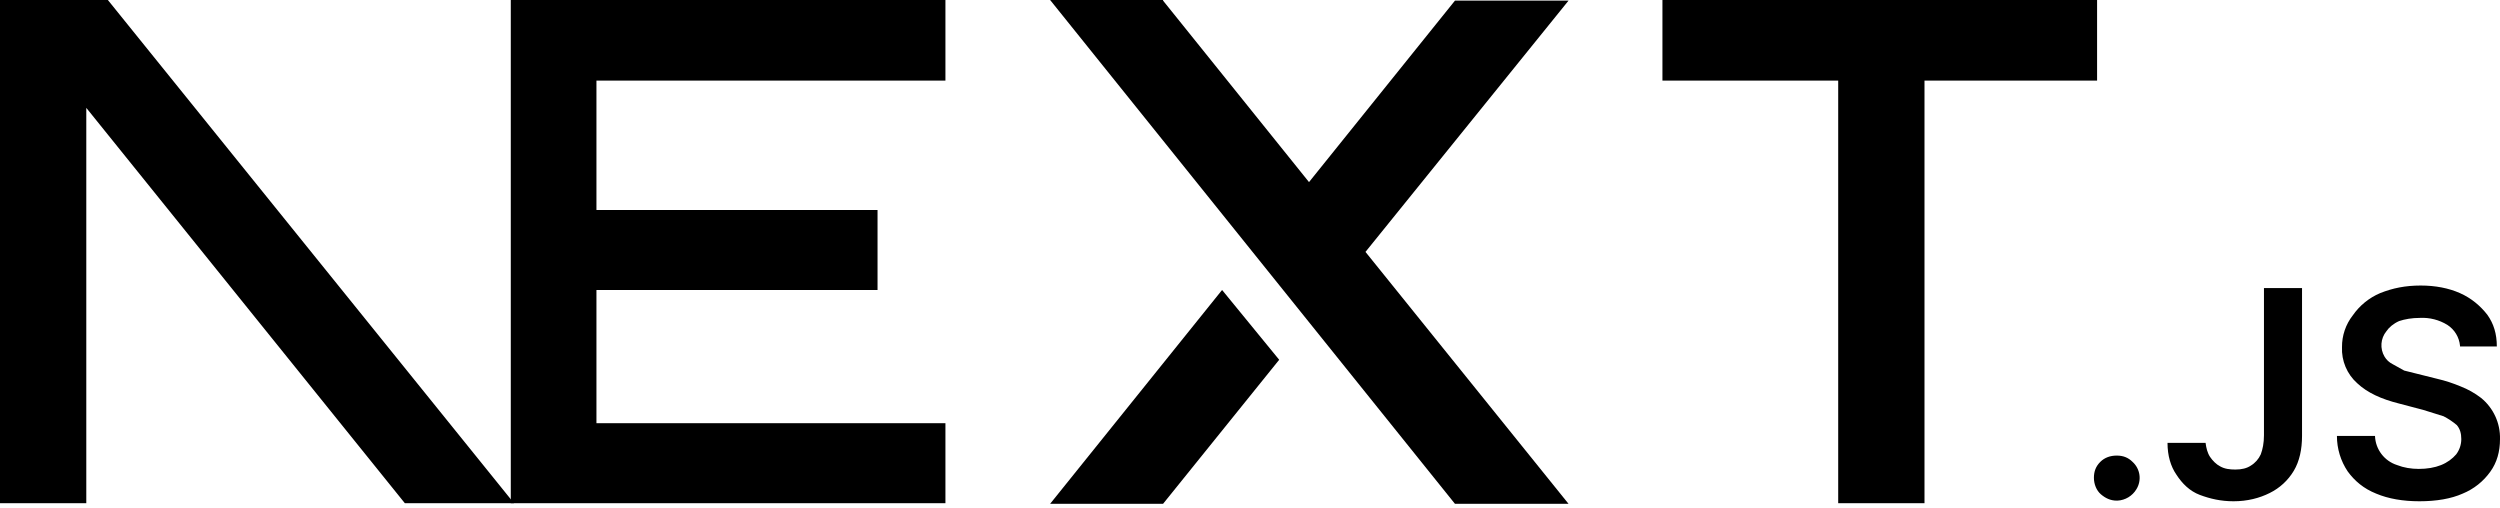
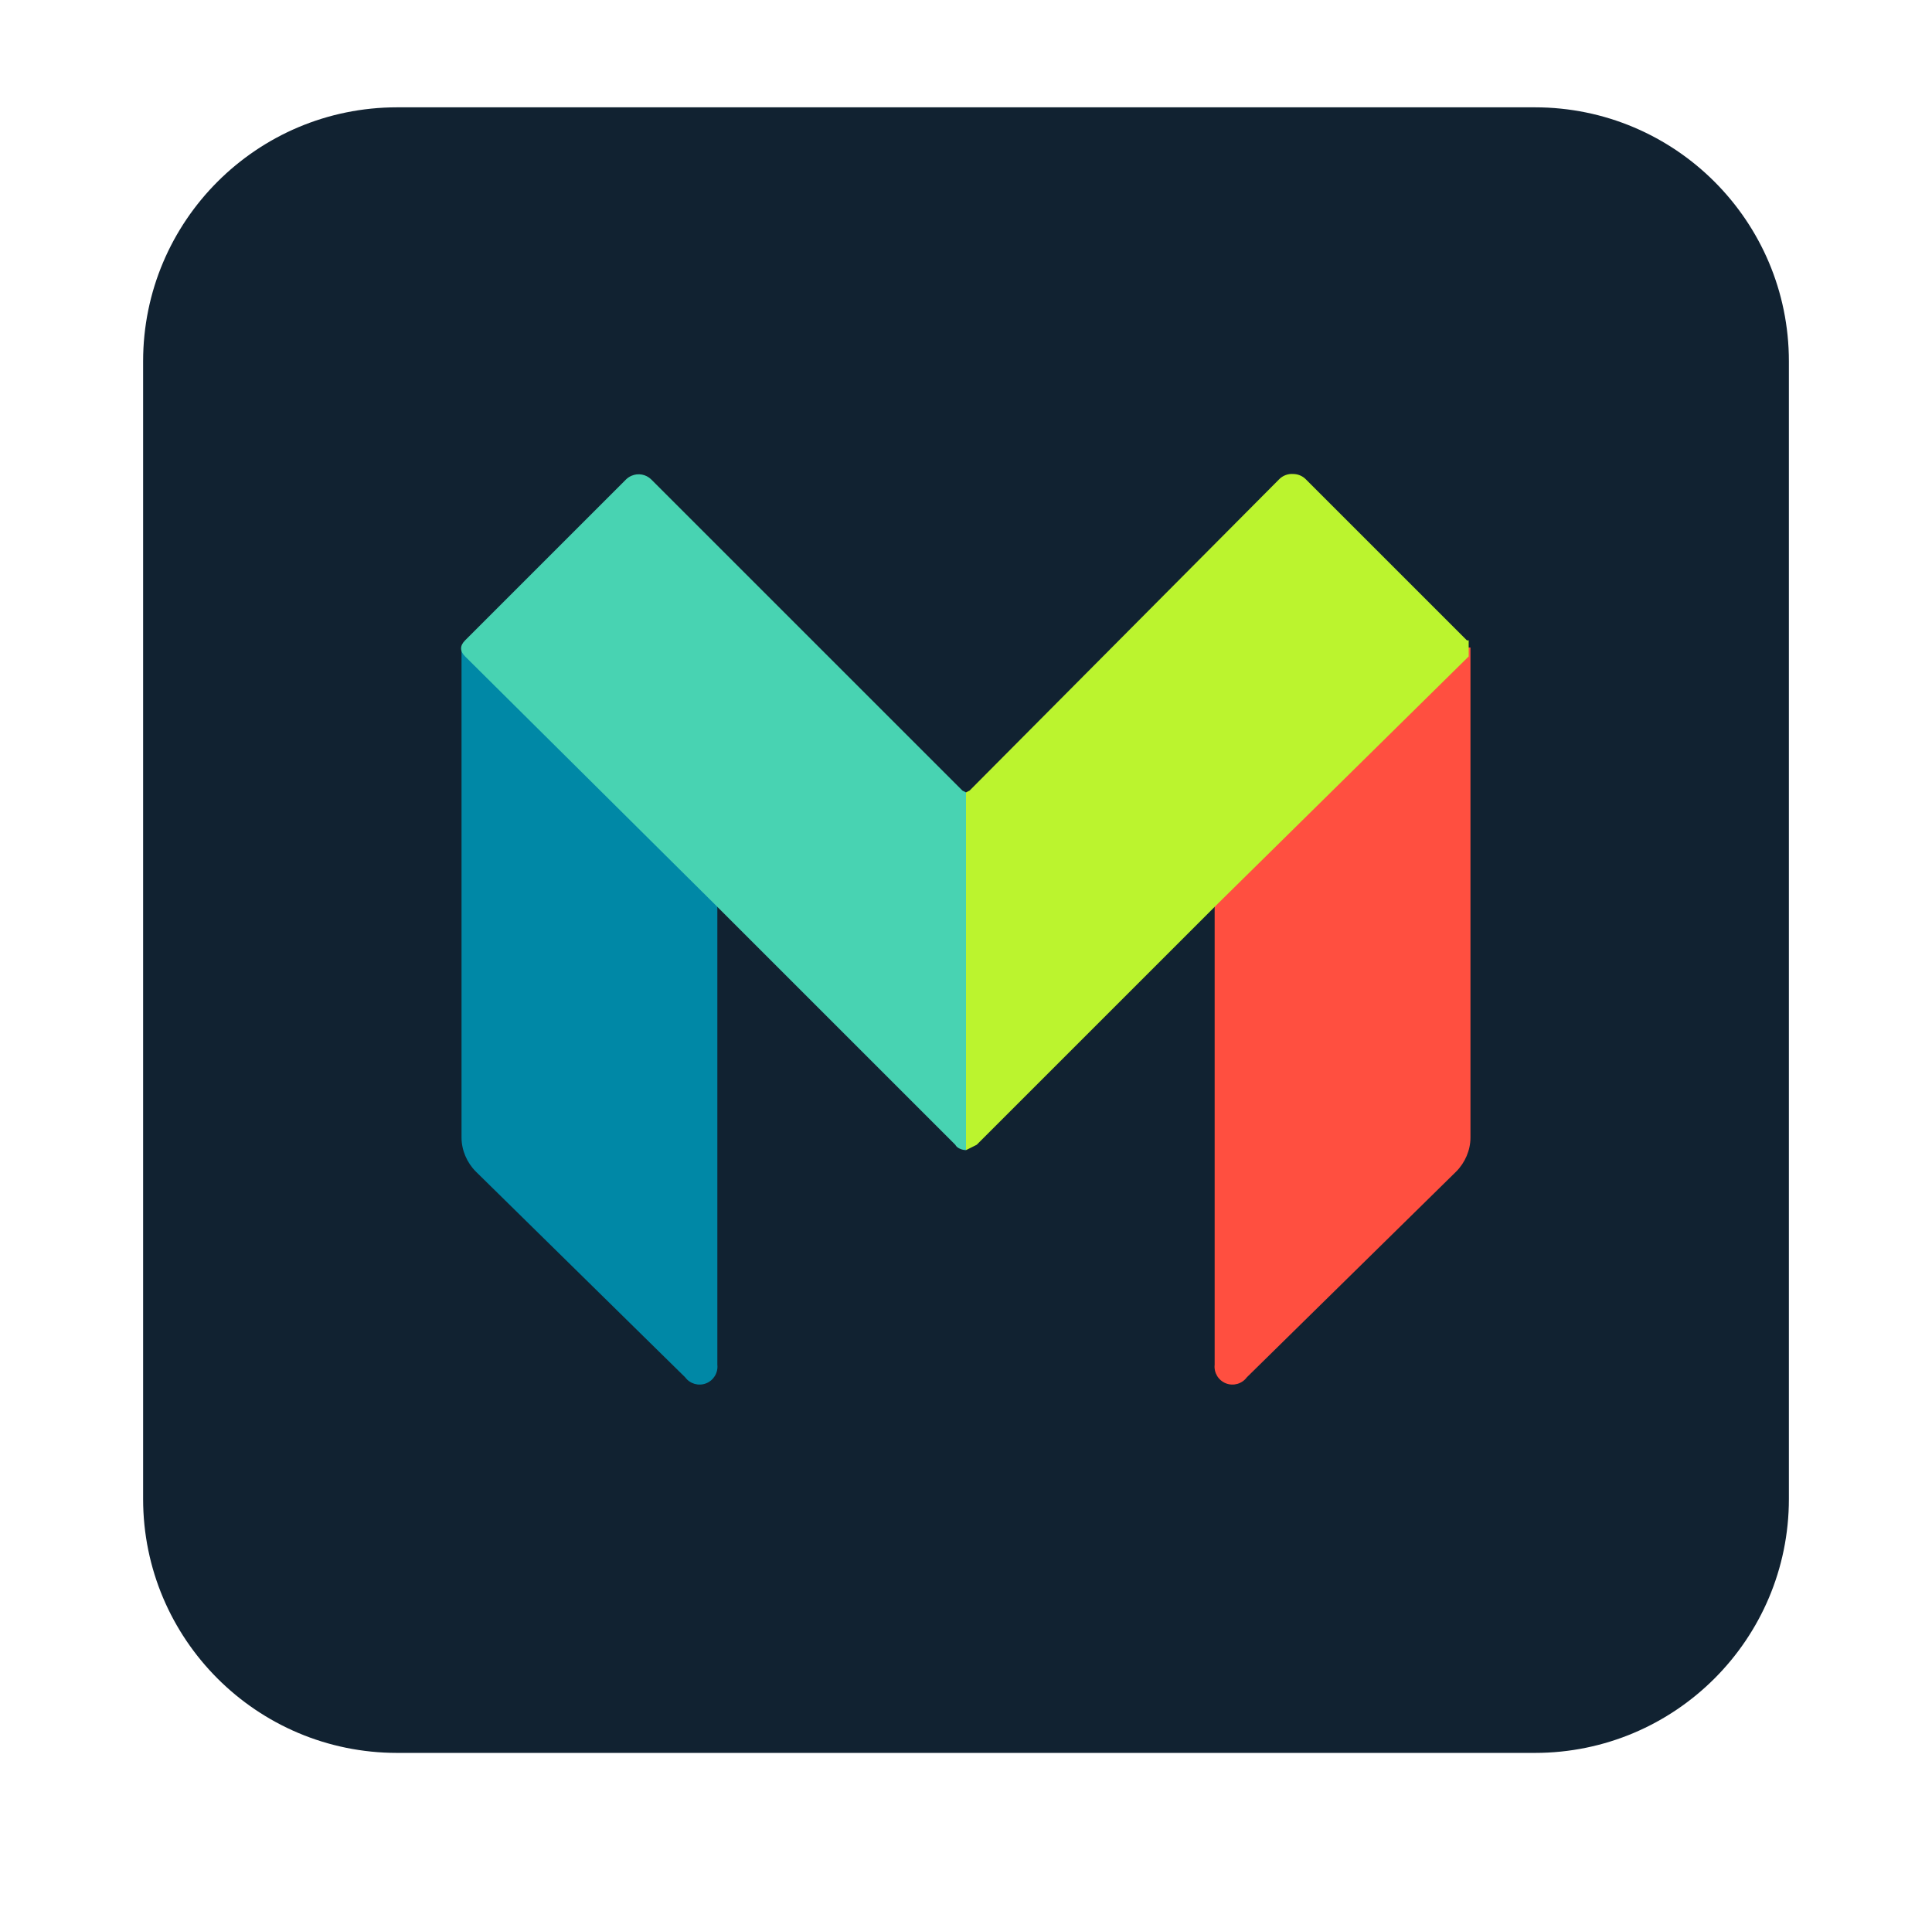
- <svg xmlns="http://www.w3.org/2000/svg" fill="none" viewBox="0 0 394 80">
-   <path fill="#000" d="M262 0h68.5v12.7h-27.2v66.6h-13.6V12.7H262V0ZM149 0v12.7H94v20.4h44.3v12.6H94v21h55v12.6H80.5V0h68.7zm34.3 0h-17.8l63.8 79.4h17.9l-32-39.7 32-39.6h-17.9l-23 28.6-23-28.6zm18.3 56.7-9-11-27.1 33.7h17.8l18.3-22.7z" />
-   <path fill="#000" d="M81 79.3 17 0H0v79.3h13.6V17l50.2 62.3H81Zm252.6-.4c-1 0-1.8-.4-2.5-1s-1.1-1.6-1.1-2.6.3-1.8 1-2.5 1.6-1 2.6-1 1.8.3 2.5 1a3.4 3.4 0 0 1 .6 4.3 3.7 3.7 0 0 1-3 1.8zm23.2-33.5h6v23.3c0 2.1-.4 4-1.3 5.5a9.1 9.1 0 0 1-3.8 3.5c-1.6.8-3.5 1.3-5.7 1.3-2 0-3.7-.4-5.3-1s-2.8-1.8-3.7-3.2c-.9-1.3-1.4-3-1.4-5h6c.1.8.3 1.6.7 2.2s1 1.2 1.6 1.5c.7.4 1.5.5 2.4.5 1 0 1.8-.2 2.4-.6a4 4 0 0 0 1.6-1.8c.3-.8.5-1.8.5-3V45.5zm30.9 9.1a4.4 4.4 0 0 0-2-3.3 7.5 7.5 0 0 0-4.3-1.1c-1.3 0-2.4.2-3.3.5-.9.4-1.6 1-2 1.6a3.5 3.5 0 0 0-.3 4c.3.5.7.9 1.3 1.2l1.8 1 2 .5 3.2.8c1.3.3 2.5.7 3.7 1.2a13 13 0 0 1 3.2 1.8 8.1 8.1 0 0 1 3 6.5c0 2-.5 3.7-1.5 5.1a10 10 0 0 1-4.4 3.5c-1.8.8-4.1 1.2-6.8 1.2-2.6 0-4.9-.4-6.8-1.2-2-.8-3.4-2-4.5-3.5a10 10 0 0 1-1.7-5.6h6a5 5 0 0 0 3.5 4.6c1 .4 2.2.6 3.4.6 1.3 0 2.5-.2 3.5-.6 1-.4 1.8-1 2.4-1.7a4 4 0 0 0 .8-2.4c0-.9-.2-1.6-.7-2.2a11 11 0 0 0-2.1-1.4l-3.2-1-3.8-1c-2.8-.7-5-1.7-6.6-3.2a7.2 7.2 0 0 1-2.4-5.7 8 8 0 0 1 1.7-5 10 10 0 0 1 4.3-3.5c2-.8 4-1.2 6.4-1.2 2.3 0 4.4.4 6.2 1.2 1.8.8 3.2 2 4.3 3.4 1 1.4 1.5 3 1.5 5h-5.8z" />
+ <svg xmlns="http://www.w3.org/2000/svg" viewBox="0 0 108 107" fill="none">
+   <rect x="8" y="6" width="92" height="92" rx="14.2" fill="#112231" />
+   <path d="M82.2 63.6c0 .7-.3 1.4-.8 1.9L69.7 77a1 1 0 0 1-1.8-.7V50.2l14.1-14h.2v27.4Z" fill="#FF4F40" />
+   <path d="M25.8 63.6c0 .7.3 1.4.8 1.9L38.3 77a1 1 0 0 0 1.8-.7V50.2L26 36.2h-.2v27.4Z" fill="#0088A6" />
+   <path d="M40.1 60.5 25.8 46.6V36.3L40 50.7v9.8Z" fill="url(#b)" style="mix-blend-mode:multiply" />
+   <path d="m67.9 60.1 14.3-14v-9.8L67.9 50.7v9.4Z" fill="url(#c)" style="mix-blend-mode:multiply" />
+   <path d="m82 35.8-9-9a1 1 0 0 0-.7-.3 1 1 0 0 0-.8.3L54.2 44.2l-.2.1v20l.6-.3 13.5-13.5 14-13.8v-.9Z" fill="#BBF42E" />
+   <path d="M53.8 44.2 36.4 26.8a1 1 0 0 0-1.1-.2 1 1 0 0 0-.3.2l-9 9c-.3.3-.3.6 0 .9l13.9 13.8L53.4 64c.1.2.4.3.6.3v-20l-.2-.1Z" fill="#48D3B2" />
</svg>
